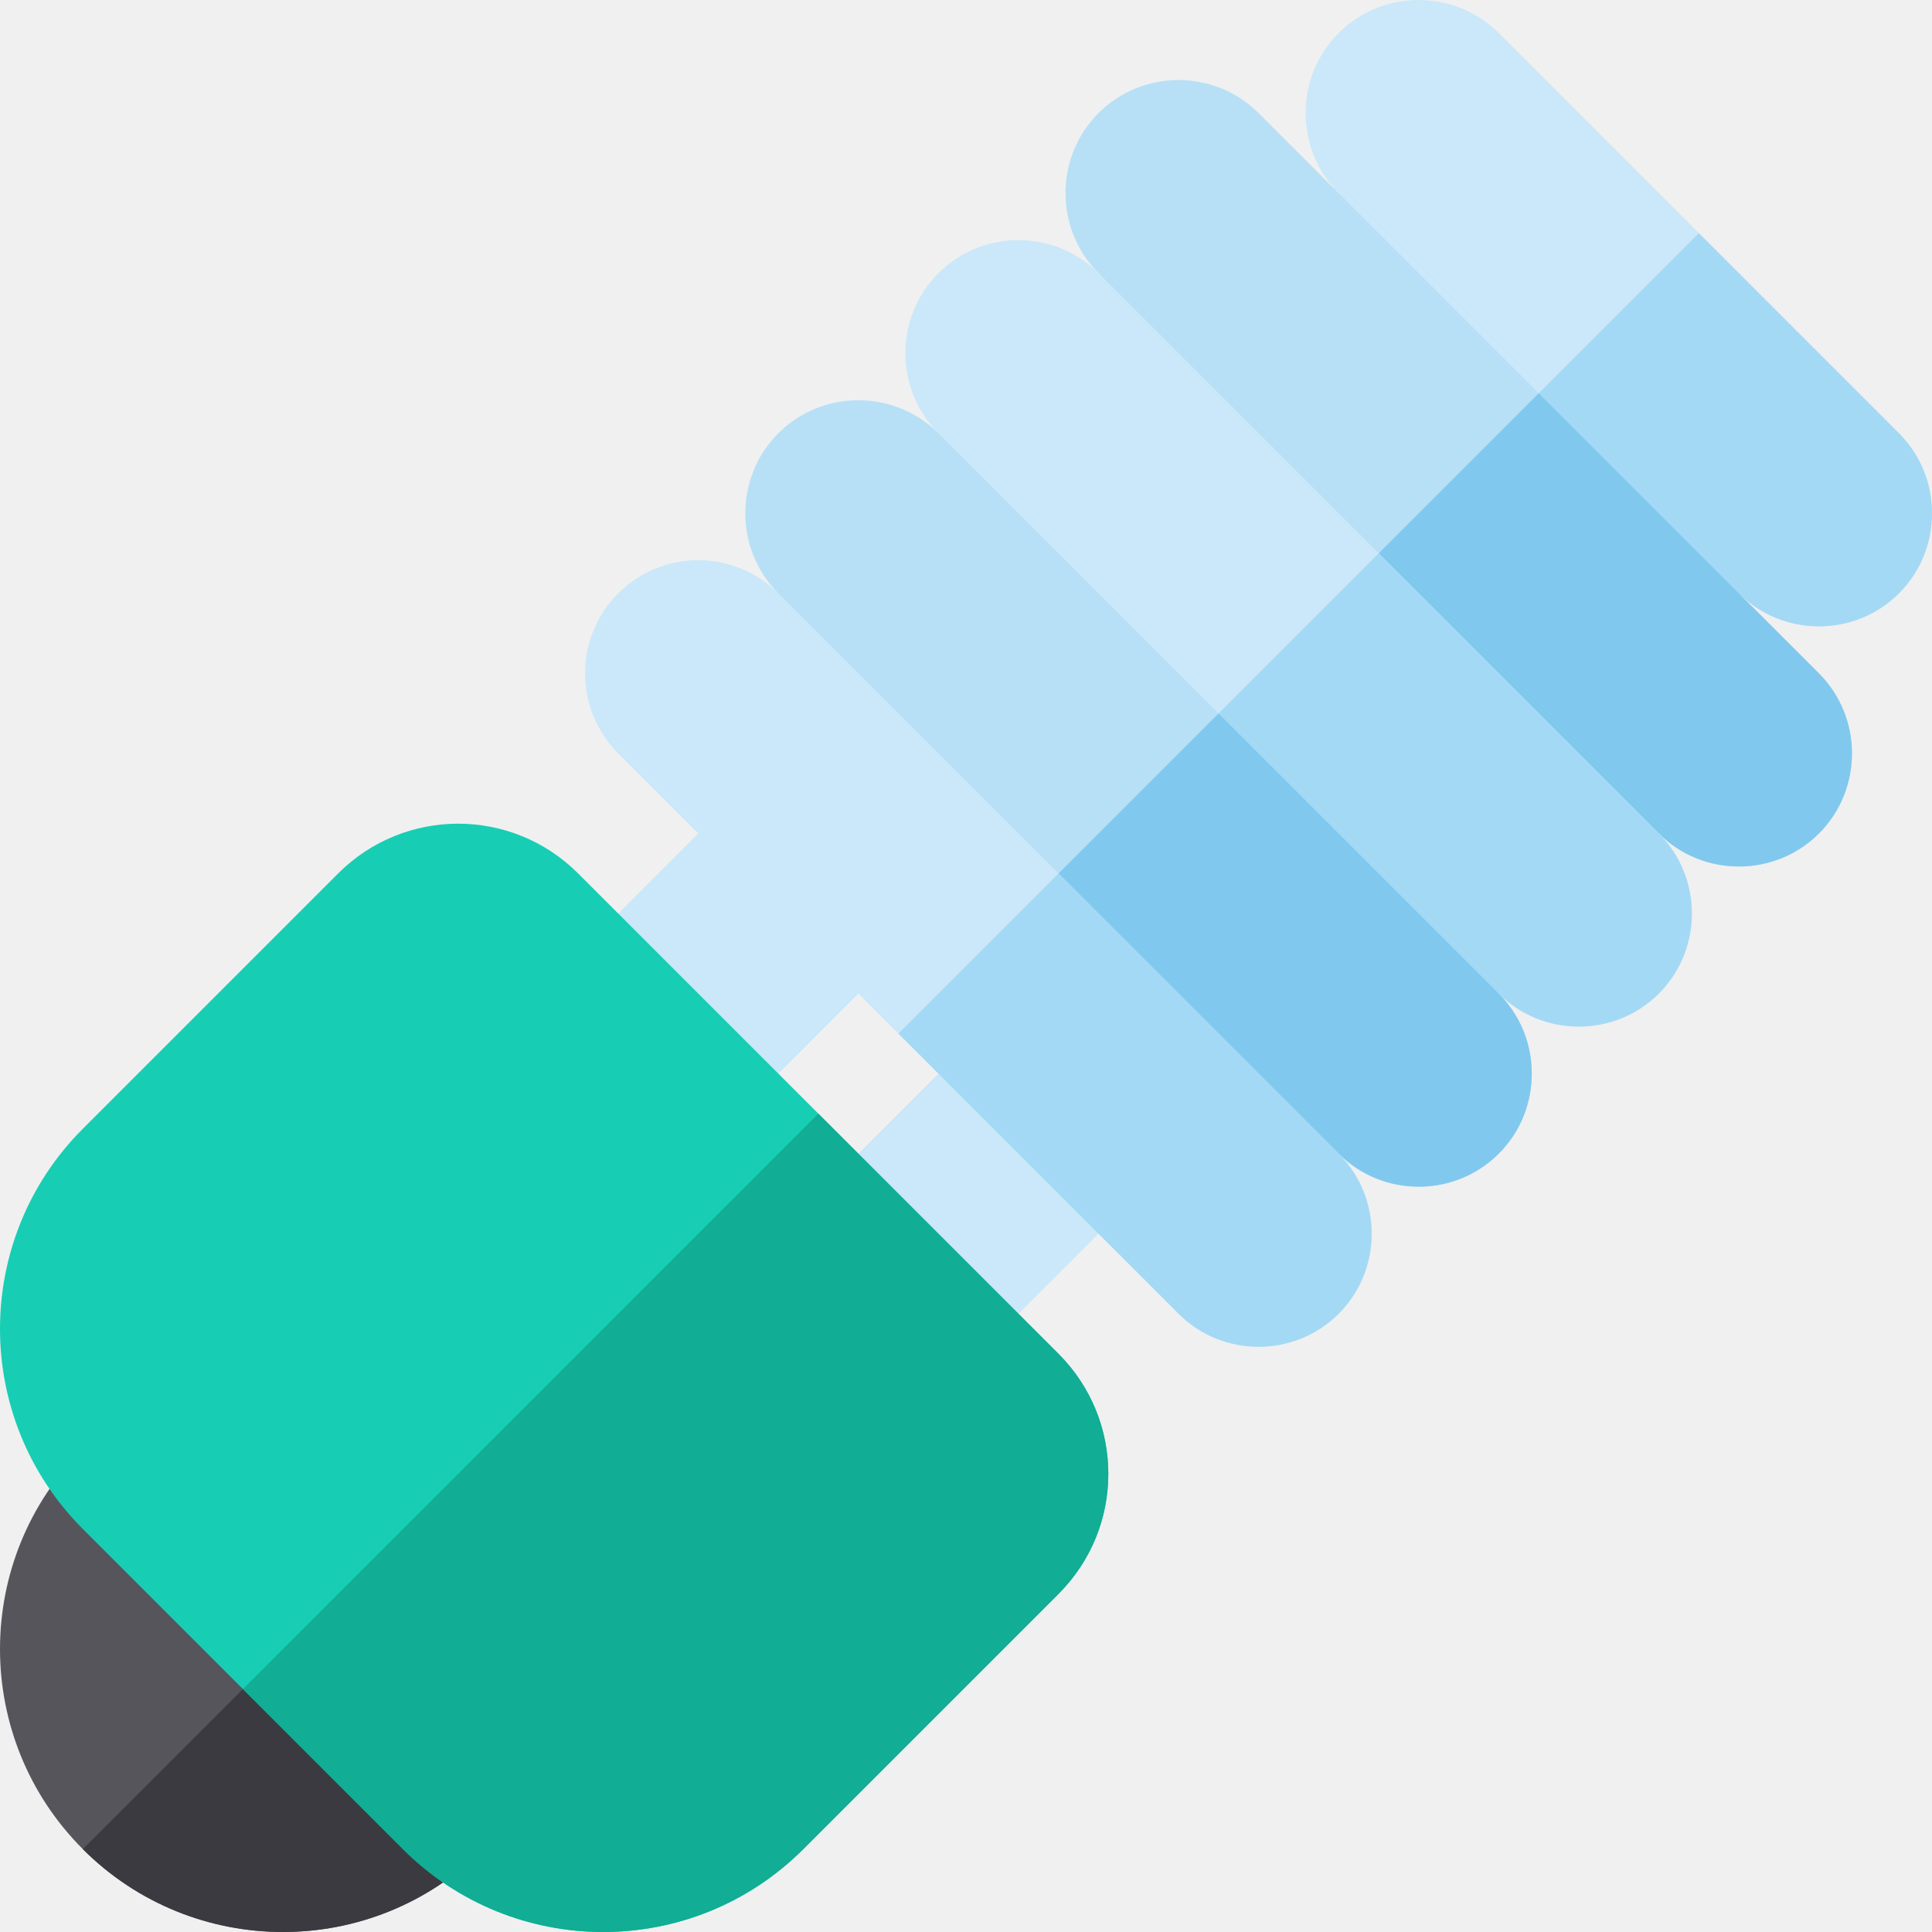
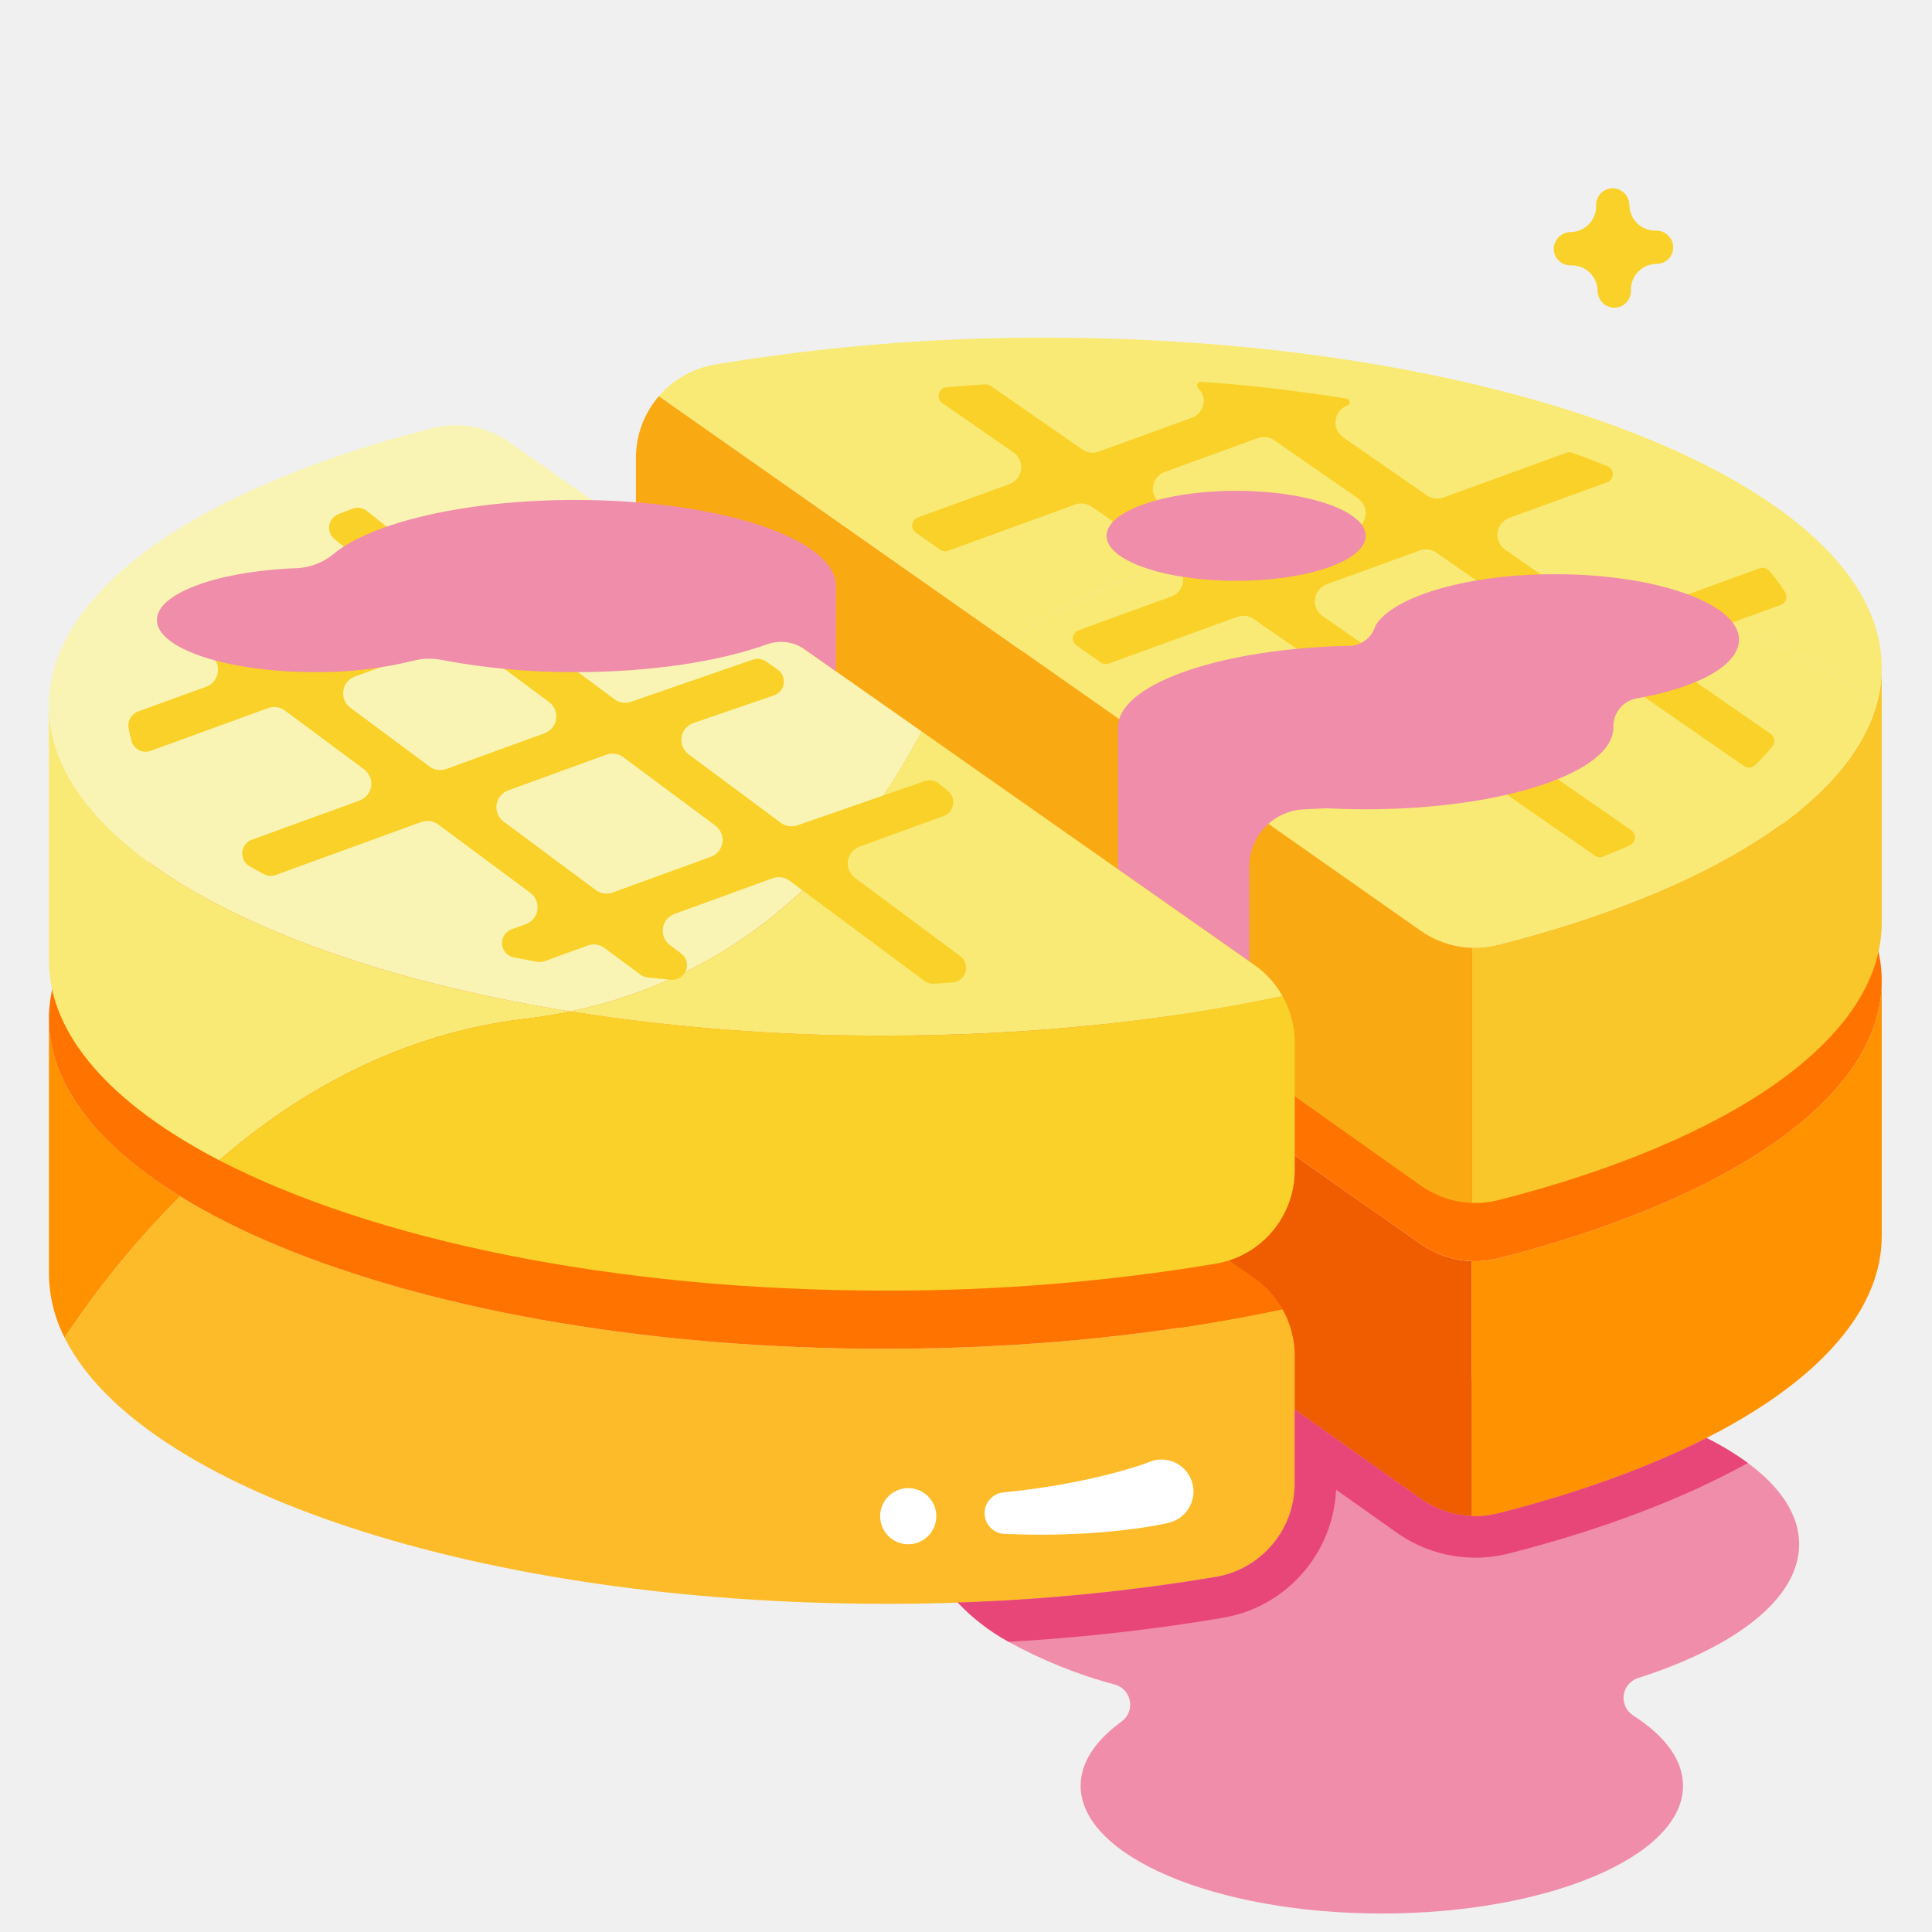
- <svg xmlns="http://www.w3.org/2000/svg" version="1.1" id="Capa_1" x="0px" y="0px" viewBox="0 0 512.001 512.001" style="enable-background:new 0 0 512.001 512.001;" xml:space="preserve">
-   <g>
-     <rect x="218.693" y="266.945" transform="matrix(-0.7071 -0.7071 0.7071 -0.7071 193.3604 733.9821)" style="fill:#CAE8F9;" width="59.999" height="119.999" />
-     <path style="fill:#CAE8F9;" d="M503.251,157.243c-11.667,11.667-30.759,11.667-42.426,0l-74.246-31.82l-31.82-74.246   c-11.667-11.667-11.667-30.759,0-42.426s30.759-11.667,42.426,0l106.066,106.065C514.917,126.483,514.917,145.576,503.251,157.243z   " />
+ <svg xmlns="http://www.w3.org/2000/svg" height="512" viewBox="0 0 512 512" width="512">
+   <g id="Pancake_with_syrup">
+     <path d="m432.78 454.59c8.37 5.35 13.24 11.76 13.24 18.66 0 18.7-35.73 33.85-79.82 33.85-44.08 0-79.82-15.15-79.82-33.85 0-6.2 3.95-12.02 10.83-17.01a5.52 5.52 0 0 0 -1.72-9.8 125.128 125.128 0 0 1 -28.21-11.35 55.593 55.593 0 0 1 -13.48-10.4c-4.38-4.82-6.76-10.03-6.76-15.45a19.221 19.221 0 0 1 1.29-6.86c8.35-21.92 56.03-38.72 113.59-38.72 36.21 0 68.51 6.65 89.56 17.04.26.13.51.25.76.38a75.685 75.685 0 0 1 10.96 6.63c8.68 6.42 13.6 13.75 13.6 21.53 0 14.34-16.67 27.12-42.74 35.48a5.508 5.508 0 0 0 -1.28 9.87z" fill="#f08daa" />
+     <path d="m390.04 334.223v67.56a25.129 25.129 0 0 1 -13.54-4.6l-197.39-139.84a25.091 25.091 0 0 1 -10.58-20.46v-32.55a24.897 24.897 0 0 1 6.09-16.35l201.85 141.67a25.249 25.249 0 0 0 13.57 4.57z" fill="#f05d00" />
+     <path d="m498.68 259.943v67.56c0 30.85-40.45 57.97-101.56 73.53a24.323 24.323 0 0 1 -7.08.75v-67.56a24.65 24.65 0 0 0 7.08-.76c61.1-15.57 101.55-42.67 101.56-73.52z" fill="#ff9200" />
+     <path d="m498.68 259.93v.01c-.01 30.849-40.461 57.95-101.558 73.525a25.164 25.164 0 0 1 -20.656-3.809l-201.843-141.678a25.146 25.146 0 0 1 14.883-8.379 525.408 525.408 0 0 1 87.647-7.116c122.345 0 221.527 39.158 221.527 87.446z" fill="#ff7400" />
+     <path d="m47.74 317.05a242.977 242.977 0 0 0 -30.61 37.46 37.761 37.761 0 0 1 -4.16-16.95v-67.56c.01 17.32 12.77 33.46 34.77 47.05z" fill="#ff9200" />
+     <path d="m343.11 359.27v33.9a25.123 25.123 0 0 1 -20.97 24.74 525.319 525.319 0 0 1 -87.63 7.11c-107.66 0-197.39-30.32-217.38-70.51a242.977 242.977 0 0 1 30.61-37.46c39.36 24.29 108.3 40.4 186.77 40.4 38.13 0 74.02-3.81 105.35-10.5a24.804 24.804 0 0 1 3.25 12.32z" fill="#fdbb29" />
+     <path d="m339.864 346.946c-31.33 6.695-67.221 10.504-105.357 10.504-122.335 0-221.527-39.148-221.537-87.446v-.01q0-.722.03-1.443c1.243-30.248 41.403-56.767 101.588-72.102a24.999 24.999 0 0 1 20.536 3.799l197.323 138.501a24.665 24.665 0 0 1 7.417 8.198z" fill="#ff7400" />
+     <path d="m438.751 61.113a6.818 6.818 0 0 1 -6.935-6.7 4.542 4.542 0 0 0 -4.058-4.513 4.415 4.415 0 0 0 -4.771 4.475l.003.19a6.818 6.818 0 0 1 -6.7 6.935 4.542 4.542 0 0 0 -4.513 4.058 4.414 4.414 0 0 0 4.475 4.771l.19-.003a6.819 6.819 0 0 1 6.935 6.7 4.542 4.542 0 0 0 4.058 4.513 4.415 4.415 0 0 0 4.771-4.475l-.003-.19a6.819 6.819 0 0 1 6.7-6.935l.19-.003a4.414 4.414 0 0 0 4.309-4.922 4.542 4.542 0 0 0 -4.651-3.9z" fill="#f9d129" />
+     <path d="m309.115 403.688c-.637.156-1.044.233-1.534.331l-1.392.262c-.917.162-1.824.319-2.725.453-1.805.282-3.593.516-5.379.724-3.571.416-7.125.708-10.672.923-3.549.18-7.087.318-10.619.32-3.531.03-7.055-.062-10.568-.193a5.511 5.511 0 0 1 -.376-10.987l.091-.009c3.325-.351 6.636-.736 9.926-1.236 3.292-.472 6.557-1.073 9.8-1.705 3.236-.666 6.447-1.399 9.603-2.233 1.577-.416 3.143-.854 4.675-1.324.77-.229 1.525-.476 2.269-.72l1.093-.374c.336-.119.755-.267.938-.352a8.486 8.486 0 1 1 5.622 15.937z" fill="#fff" />
+     <circle cx="240.691" cy="401.805" fill="#fff" r="7.438" />
+     <path d="m498.68 176.943v67.56c0 30.85-40.45 57.97-101.56 73.53a24.67 24.67 0 0 1 -7.08.75v-67.56a24.65 24.65 0 0 0 7.08-.76c61.1-15.57 101.55-42.67 101.56-73.52z" fill="#f9c729" />
+     <path d="m390.04 251.223v67.56a25.058 25.058 0 0 1 -13.54-4.61l-197.39-139.83a25.096 25.096 0 0 1 -10.58-20.47v-32.54a24.924 24.924 0 0 1 6.09-16.36l201.85 141.68a25.249 25.249 0 0 0 13.57 4.57z" fill="#f9aa13" />
+     <path d="m497.47 186.09c-7.11 27.01-45.37 50.36-100.35 64.37a25.124 25.124 0 0 1 -20.65-3.8l-108.99-76.5c20.28-14.97 55.03-30.42 108.77-24.28 63.59 7.27 102.2 27.31 121.22 40.21z" fill="#f9ea76" />
+     <path d="m498.68 176.93v.01a35.487 35.487 0 0 1 -1.21 9.15c-19.02-12.9-57.63-32.94-121.22-40.21-53.74-6.14-88.49 9.31-108.77 24.28l-92.86-65.18a25.136 25.136 0 0 1 14.89-8.38 525.327 525.327 0 0 1 87.64-7.12c122.35 0 221.53 39.16 221.53 87.45z" fill="#f9ea76" />
+     <path d="m446.55 169.541 25.356-9.225a2.293 2.293 0 0 0 1.171-3.37 49.713 49.713 0 0 0 -4.253-5.705 2.283 2.283 0 0 0 -2.512-.64l-37.242 13.549a4.791 4.791 0 0 1 -4.368-.566l-25.813-17.905a4.79 4.79 0 0 1 1.093-8.438l25.89-9.419a2.297 2.297 0 0 0 .099-4.282q-4.5-1.837-9.312-3.551a2.326 2.326 0 0 0 -1.57.005l-32.586 11.855a4.791 4.791 0 0 1 -4.368-.566l-22.169-15.376a4.791 4.791 0 0 1 1.092-8.438.962.962 0 0 0 -.178-1.854c-12.298-1.888-25.281-3.597-38.639-4.411a.966.966 0 0 0 -.766 1.616 9.794 9.794 0 0 1 1.006 1.206 4.8 4.8 0 0 1 -2.636 6.686l-24.643 8.965a4.79 4.79 0 0 1 -4.368-.566l-24.282-16.842a2.316 2.316 0 0 0 -1.464-.407q-5.178.328-10.257.768a2.299 2.299 0 0 0 -1.107 4.18l18.835 13.064a4.791 4.791 0 0 1 -1.093 8.438l-24.225 8.813a2.296 2.296 0 0 0 -.534 4.038l6.44 4.52a2.296 2.296 0 0 0 2.104.278l33.694-12.258a4.791 4.791 0 0 1 4.368.566l22.169 15.377a4.79 4.79 0 0 1 -1.093 8.438l-24.56 8.935a2.296 2.296 0 0 0 -.534 4.038l6.44 4.52a2.297 2.297 0 0 0 2.105.279l34.029-12.38a4.79 4.79 0 0 1 4.368.566l25.814 17.905a4.79 4.79 0 0 1 -1.093 8.438l-24.923 9.067a2.296 2.296 0 0 0 -.534 4.038l6.44 4.52a2.296 2.296 0 0 0 2.104.278l34.392-12.512a4.791 4.791 0 0 1 4.368.566l43.857 30.42a2.318 2.318 0 0 0 2.177.246q3.65-1.465 7.093-3.008a2.3 2.3 0 0 0 .37-3.989l-35.222-24.431a4.791 4.791 0 0 1 1.093-8.438l24.643-8.965a4.79 4.79 0 0 1 4.368.566l35.022 24.292a2.284 2.284 0 0 0 2.893-.223 60.444 60.444 0 0 0 4.597-5.001 2.302 2.302 0 0 0 -.473-3.347l-23.764-16.483a4.791 4.791 0 0 1 1.091-8.439zm-116.794-20.657-22.168-15.376a4.791 4.791 0 0 1 1.093-8.438l24.643-8.965a4.79 4.79 0 0 1 4.368.566l22.168 15.376a4.791 4.791 0 0 1 -1.092 8.438l-24.643 8.965a4.791 4.791 0 0 1 -4.368-.566zm75.58 23.9-24.643 8.966a4.791 4.791 0 0 1 -4.368-.566l-25.814-17.905a4.791 4.791 0 0 1 1.093-8.438l24.643-8.965a4.791 4.791 0 0 1 4.368.566l25.814 17.905a4.791 4.791 0 0 1 -1.093 8.438z" fill="#f9d129" />
+     <path d="m460.85 169.53c0 6.84-11.11 12.76-27.26 15.58a7.471 7.471 0 0 0 -6.02 7.6v.07c0 11.98-29.39 21.69-65.65 21.69-3.55 0-7.03-.1-10.43-.27l-6 .29a15.141 15.141 0 0 0 -14.4 15.12v25.19l-34.82-24.44v-37.58c0-11.19 25.63-20.39 58.55-21.56.68-.03 1.66-.05 2.73-.06a7.277 7.277 0 0 0 6.77-4.82 4.671 4.671 0 0 1 .51-1.05c5.31-7.53 24.46-13.12 47.27-13.12 26.92 0 48.75 7.78 48.75 17.36z" fill="#f08daa" />
+     <path d="m151.16 268.05q-5.79 1.215-12 1.95c-32.96 3.9-59.94 19.23-81.08 37.47-28.31-14.7-45.11-33.03-45.11-52.91v-67.56c.01 36.66 57.15 68.05 138.19 81.05z" fill="#f9ea76" />
+     <path d="m343.11 276.27v33.9a25.105 25.105 0 0 1 -20.97 24.73 525.282 525.282 0 0 1 -87.63 7.12c-71.99 0-135.97-13.56-176.43-34.55 21.14-18.24 48.12-33.57 81.08-37.47q6.21-.735 12-1.95a529.15 529.15 0 0 0 83.35 6.4c38.13 0 74.02-3.81 105.35-10.51a24.87 24.87 0 0 1 3.25 12.33z" fill="#f9d129" />
+     <path d="m244.26 193.85c-14.2 27.1-42.26 63.63-93.1 74.2-81.04-13-138.18-44.39-138.19-81.05v-.01q0-.72.03-1.44c1.24-30.25 41.4-56.77 101.59-72.1a24.965 24.965 0 0 1 20.53 3.8z" fill="#f9f4b4" />
+     <path d="m339.86 263.94c-31.33 6.7-67.22 10.51-105.35 10.51a529.15 529.15 0 0 1 -83.35-6.4c50.84-10.57 78.9-47.1 93.1-74.2l88.19 61.9a24.672 24.672 0 0 1 7.41 8.19z" fill="#f9ea76" />
+     <path d="m226.563 232.64a4.747 4.747 0 0 1 1.208-8.271l22.299-8.112a3.878 3.878 0 0 0 1.146-6.633l-2.368-1.958a3.878 3.878 0 0 0 -3.743-.675l-33.734 11.707a4.747 4.747 0 0 1 -4.454-.65l-24.427-18.146a4.747 4.747 0 0 1 1.208-8.271l21.421-7.343a3.878 3.878 0 0 0 .97-6.843l-3.066-2.152a3.878 3.878 0 0 0 -3.497-.49l-32.228 11.157a4.747 4.747 0 0 1 -4.454-.65l-20.977-15.583a4.747 4.747 0 0 1 1.208-8.271l19.847-6.78a3.878 3.878 0 0 0 .974-6.845l-3.059-2.147a3.879 3.879 0 0 0 -3.494-.491l-30.667 10.591a4.747 4.747 0 0 1 -4.454-.65l-25.024-19.738a3.886 3.886 0 0 0 -3.759-.594q-1.907.713-3.763 1.447a3.882 3.882 0 0 0 -1.016 6.644l16.225 12.986a4.747 4.747 0 0 1 -1.208 8.271l-26.023 9.467a4.747 4.747 0 0 1 -4.454-.65l-19.279-14.322a3.88 3.88 0 0 0 -4.915.231q-1.294 1.175-2.486 2.372a3.881 3.881 0 0 0 .442 5.852l8.901 6.612a4.747 4.747 0 0 1 -1.208 8.271l-18.089 6.581a3.916 3.916 0 0 0 -2.493 4.346 31.018 31.018 0 0 0 .789 3.51 3.883 3.883 0 0 0 5.06 2.562l31.133-11.326a4.747 4.747 0 0 1 4.454.65l20.977 15.583a4.747 4.747 0 0 1 -1.208 8.271l-28.533 10.38a3.88 3.88 0 0 0 -.618 7.007q1.855 1.069 3.803 2.111a3.878 3.878 0 0 0 3.149.217l38.599-14.042a4.747 4.747 0 0 1 4.454.65l24.427 18.146a4.747 4.747 0 0 1 -1.208 8.271l-3.763 1.369a3.881 3.881 0 0 0 .575 7.454q3.049.606 6.161 1.168a3.919 3.919 0 0 0 2.032-.174l11.396-4.146a4.747 4.747 0 0 1 4.454.65l9.52 7.072a3.891 3.891 0 0 0 1.915.75q3.072.323 6.184.607a3.884 3.884 0 0 0 2.667-6.983l-2.95-2.192a4.747 4.747 0 0 1 1.208-8.271l26.023-9.467a4.747 4.747 0 0 1 4.454.65l35.725 26.539a3.899 3.899 0 0 0 2.552.762q2.481-.147 4.941-.32a3.881 3.881 0 0 0 2.037-6.987zm-112.738-29.5-20.977-15.583a4.747 4.747 0 0 1 1.208-8.271l26.022-9.467a4.747 4.747 0 0 1 4.454.65l20.977 15.583a4.747 4.747 0 0 1 -1.208 8.271l-26.022 9.467a4.747 4.747 0 0 1 -4.454-.65zm74.548 23.923-26.023 9.467a4.747 4.747 0 0 1 -4.454-.65l-24.427-18.146a4.747 4.747 0 0 1 1.208-8.271l26.023-9.467a4.747 4.747 0 0 1 4.454.65l24.427 18.146a4.747 4.747 0 0 1 -1.208 8.271z" fill="#f9d129" />
+     <path d="m152.476 132.491c-28.985 0-53.788 5.902-64.025 14.266a16.402 16.402 0 0 1 -9.899 3.822c-.741.02-1.406.044-1.9.07-19.889 1.07-35.071 6.772-35.071 13.646 0 7.636 18.734 13.826 41.845 13.826a105.081 105.081 0 0 0 26.054-3.007 16.919 16.919 0 0 1 7.606-.219 185.106 185.106 0 0 0 35.391 3.227c20.137 0 38.25-2.851 50.87-7.395a10.936 10.936 0 0 1 9.969 1.398l8.213 5.768v-22.586c-.001-12.6-30.916-22.815-69.052-22.815z" fill="#f08daa" />
+     <ellipse cx="327.583" cy="141.999" fill="#f08daa" rx="34.339" ry="11.927" />
+     <path d="m397.12 401.03a24.17 24.17 0 0 1 -6.07.77c-.33 0-.67 0-1.01-.02a25.129 25.129 0 0 1 -13.54-4.6l-33.39-23.65v19.64a25.123 25.123 0 0 1 -20.97 24.74 513.287 513.287 0 0 1 -68.34 6.78 55.593 55.593 0 0 0 13.48 10.4 509.923 509.923 0 0 0 56.71-6.34 36.035 36.035 0 0 0 30.08-33.97l16.07 11.38a35.98 35.98 0 0 0 19.47 6.61q.72.03 1.44.03a35.496 35.496 0 0 0 8.8-1.11c24.6-6.26 46.17-14.45 63.35-23.98a75.685 75.685 0 0 0 -10.96-6.63c-15.36 7.82-34 14.57-55.12 19.95z" fill="#e84679" />
  </g>
-   <path style="fill:#A4D9F5;" d="M460.824,157.243l-74.246-31.82l63.64-63.64l53.033,53.033c11.667,11.667,11.667,30.759,0,42.426  C491.584,168.91,472.491,168.91,460.824,157.243z" />
-   <path style="fill:#B7E0F6;" d="M482.038,220.882c-11.667,11.667-30.759,11.667-42.426,0l-84.216-64.277l-4.668-3.394L291.119,72.39  c-11.667-11.667-11.667-30.759,0-42.426s30.759-11.667,42.426,0l148.492,148.492C493.705,190.123,493.705,209.215,482.038,220.882z" />
-   <path style="fill:#81C8EE;" d="M439.611,220.882l-84.216-64.277l52.396-52.396l74.246,74.246c11.667,11.667,11.667,30.759,0,42.426  C470.371,232.549,451.278,232.549,439.611,220.882z" />
-   <path style="fill:#CAE8F9;" d="M439.611,263.309c-11.667,11.667-30.759,11.667-42.426,0l-84.216-64.277l-4.668-3.394l-59.609-80.822  c-11.667-11.667-11.667-30.759,0-42.426c11.667-11.667,30.759-11.667,42.426,0l148.493,148.492  C451.278,232.549,451.278,251.642,439.611,263.309z" />
-   <path style="fill:#A4D9F5;" d="M397.185,263.309l-84.216-64.277l52.396-52.396l74.246,74.246c11.667,11.667,11.667,30.759,0,42.426  C427.944,274.976,408.852,274.976,397.185,263.309z" />
-   <path style="fill:#B7E0F6;" d="M397.185,305.735c-11.667,11.667-30.759,11.667-42.426,0l-84.216-64.277l-4.668-3.394l-59.609-80.822  c-11.667-11.667-11.667-30.759,0-42.426s30.759-11.667,42.426,0l148.492,148.492C408.852,274.976,408.852,294.068,397.185,305.735z" />
-   <path style="fill:#81C8EE;" d="M397.185,305.735c-11.667,11.667-30.759,11.667-42.426,0l-84.216-64.277l52.396-52.396l74.246,74.246  C408.852,274.976,408.852,294.068,397.185,305.735z" />
-   <path style="fill:#CAE8F9;" d="M163.839,157.243L163.839,157.243c11.716-11.716,30.711-11.716,42.426,0l148.492,148.492  c11.667,11.667,11.667,30.759,0,42.426s-30.759,11.667-42.426,0l-84.853-84.853l-63.64,63.64l-42.426-42.426l63.64-63.64  l-21.213-21.213C152.124,187.953,152.124,168.958,163.839,157.243z" />
-   <path style="fill:#57555C;" d="M128.023,468.831L43.17,383.978c-5.94-5.94-15.273-5.94-21.213,0  c-29.274,29.274-29.274,76.792,0,106.066s76.792,29.274,106.066,0C133.963,484.104,133.963,474.771,128.023,468.831z" />
-   <path style="fill:#3C3A41;" d="M128.023,490.044c-29.274,29.274-76.792,29.274-106.066,0l63.64-63.64l42.426,42.426  C133.963,474.771,133.963,484.104,128.023,490.044z" />
-   <path style="fill:#A4D9F5;" d="M354.758,348.161c-11.667,11.667-30.759,11.667-42.426,0l-74.246-74.246l42.426-42.426l74.246,74.246  C366.425,317.402,366.425,336.495,354.758,348.161z" />
-   <path style="fill:#17CEB4;" d="M280.512,358.768L153.232,231.489c-17.607-17.607-46.032-17.607-63.64,0l-67.637,67.637  c-29.274,29.274-29.274,76.792,0,106.066l84.853,84.853c29.274,29.274,76.792,29.274,106.066,0l67.637-67.637  C298.119,404.8,298.119,376.375,280.512,358.768z" />
-   <path style="fill:#11AD94;" d="M280.512,422.408l-67.637,67.637c-29.274,29.274-76.792,29.274-106.066,0l-42.426-42.426  L216.871,295.13l63.64,63.64C298.119,376.375,298.119,404.8,280.512,422.408z" />
-   <g>
- </g>
-   <g>
- </g>
-   <g>
- </g>
-   <g>
- </g>
-   <g>
- </g>
-   <g>
- </g>
-   <g>
- </g>
-   <g>
- </g>
-   <g>
- </g>
-   <g>
- </g>
-   <g>
- </g>
-   <g>
- </g>
-   <g>
- </g>
-   <g>
- </g>
-   <g>
- </g>
</svg>
